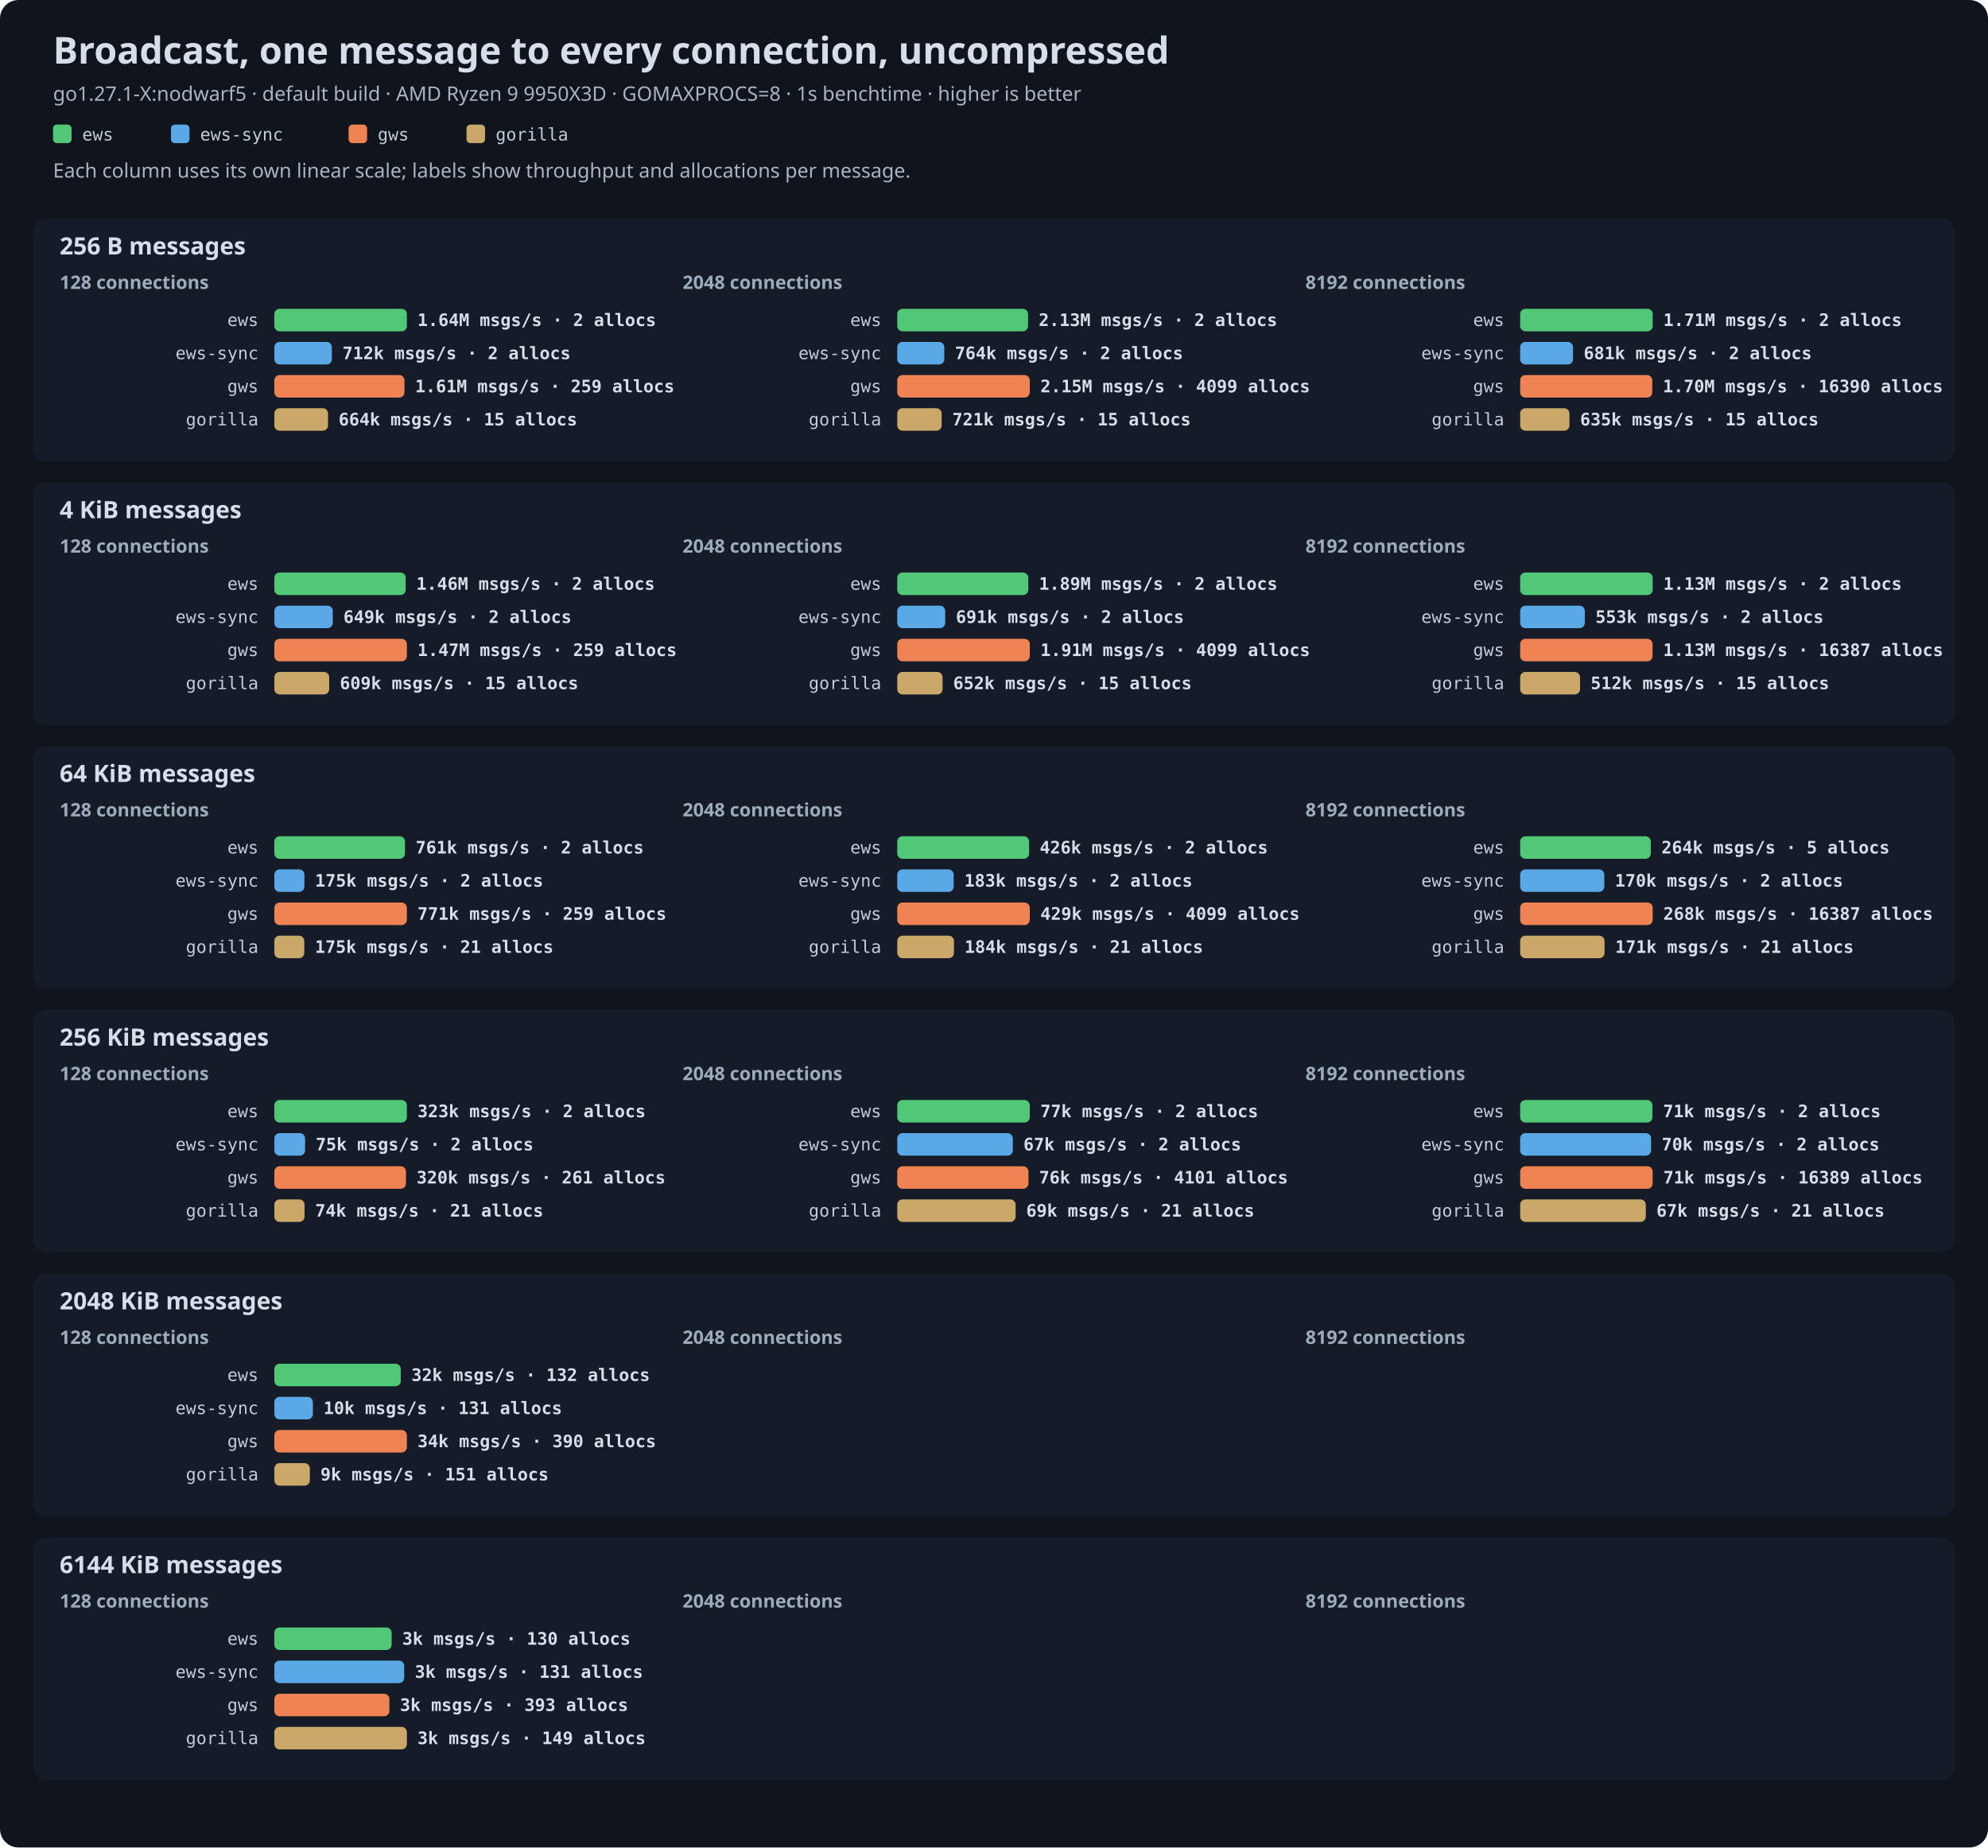
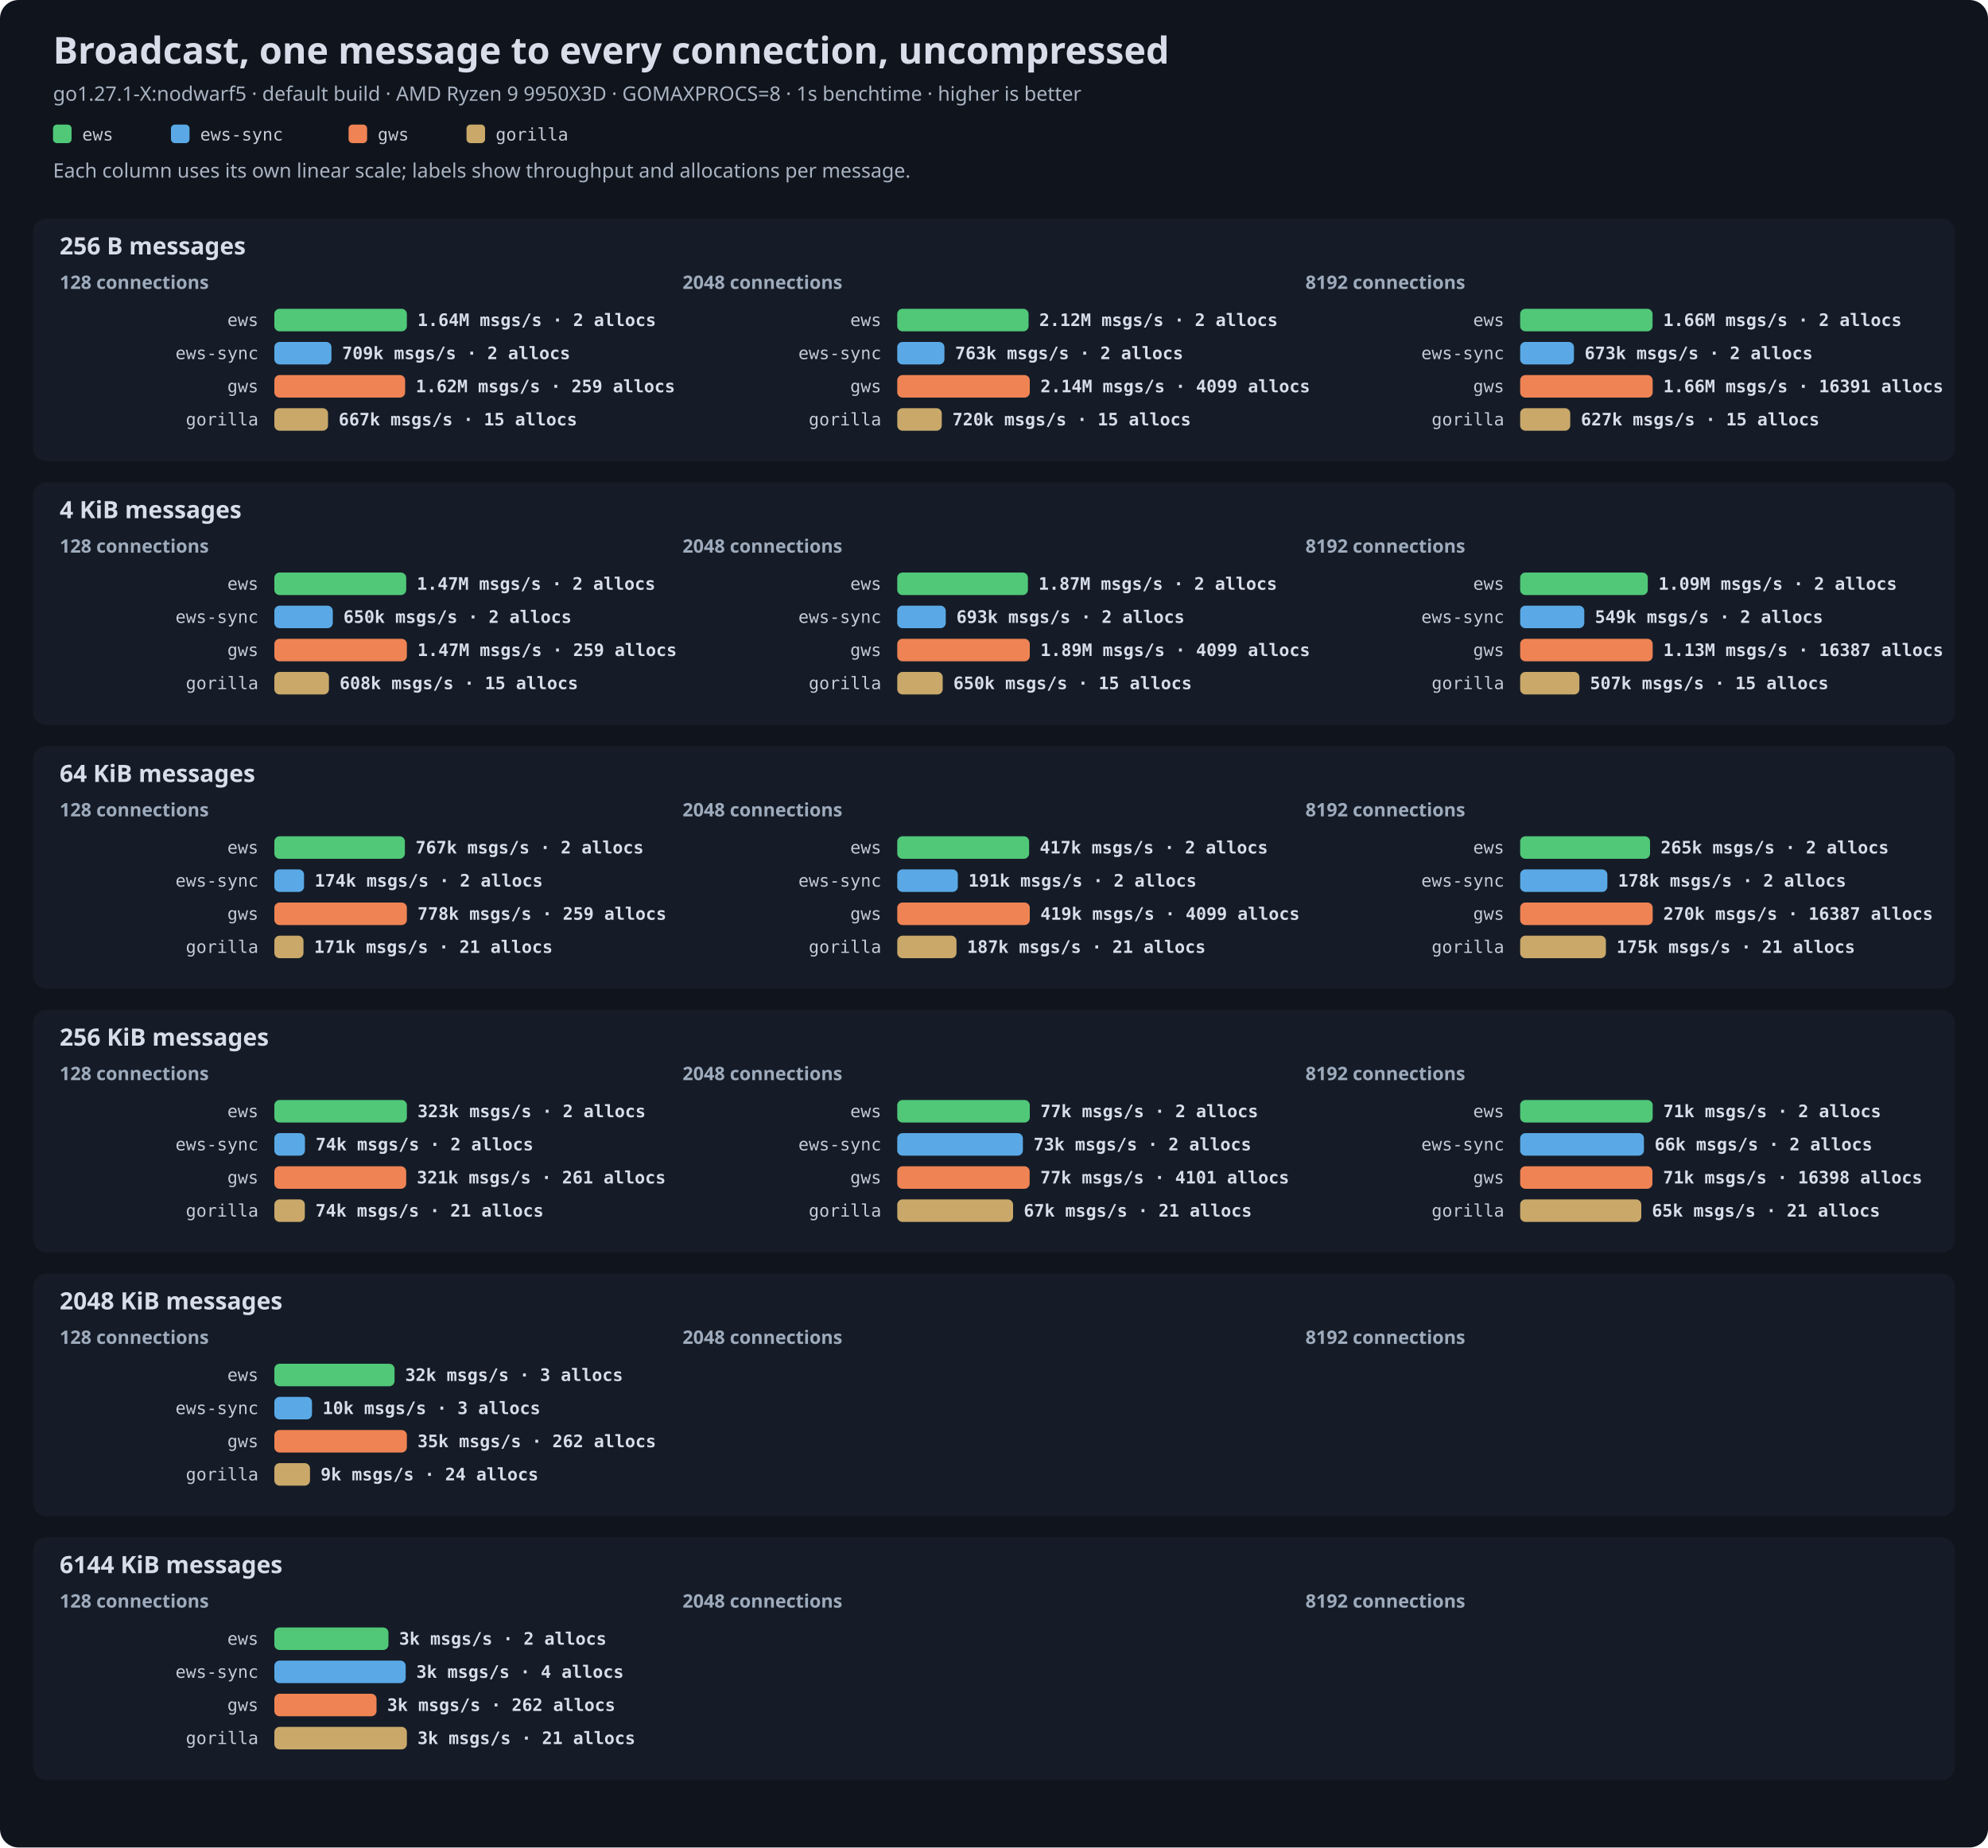
<svg xmlns="http://www.w3.org/2000/svg" width="1500" height="1394" viewBox="0 0 1500 1394" role="img" aria-labelledby="title desc">
  <style>text{font-family:ui-monospace,SFMono-Regular,Menlo,Consolas,monospace;fill:#d8dee9}.title{font-family:ui-sans-serif,system-ui,sans-serif;font-size:28px;font-weight:700}.subtitle{font-family:ui-sans-serif,system-ui,sans-serif;font-size:15px;fill:#aab4c3}.group{font-family:ui-sans-serif,system-ui,sans-serif;font-size:18px;font-weight:650}.contract{font-family:ui-sans-serif,system-ui,sans-serif;font-size:14px;font-weight:650;fill:#9eabbc}.series{font-size:13px;fill:#c4ccd8}.value{font-size:13px;font-weight:650}.panel{fill:#151c27}</style>
  <rect width="1500" height="1394" rx="14" fill="#10151d" />
  <text class="title" x="40" y="48">Broadcast, one message to every connection, uncompressed</text>
  <text class="subtitle" x="40" y="76">go1.27.1-X:nodwarf5 · default build · AMD Ryzen 9 9950X3D · GOMAXPROCS=8 · 1s benchtime · higher is better</text>
  <rect x="40" y="94" width="14" height="14" rx="3" fill="#50c878" />
  <text class="series" x="62" y="106">ews</text>
  <rect x="129" y="94" width="14" height="14" rx="3" fill="#5aa9e6" />
  <text class="series" x="151" y="106">ews-sync</text>
  <rect x="263" y="94" width="14" height="14" rx="3" fill="#ef8354" />
  <text class="series" x="285" y="106">gws</text>
  <rect x="352" y="94" width="14" height="14" rx="3" fill="#c9a86a" />
  <text class="series" x="374" y="106">gorilla</text>
  <text class="subtitle" x="40" y="134">Each column uses its own linear scale; labels show throughput and allocations per message.</text>
  <g transform="translate(0,165)">
    <rect class="panel" x="25" y="0" width="1450" height="183" rx="10" />
    <text class="group" x="45" y="27">256 B messages</text>
    <text class="contract" x="45" y="53">128 connections</text>
    <text class="series" x="195" y="81" text-anchor="end">ews</text>
    <rect x="207" y="68" width="100.0" height="17" rx="4" fill="#50c878" />
    <text class="value" x="315.0" y="81">1.64M msgs/s · 2 allocs</text>
    <text class="series" x="195" y="106" text-anchor="end">ews-sync</text>
-     <rect x="207" y="93" width="43.4" height="17" rx="4" fill="#5aa9e6" />
-     <text class="value" x="258.4" y="106">712k msgs/s · 2 allocs</text>
-     <text class="series" x="195" y="131" text-anchor="end">gws</text>
-     <rect x="207" y="118" width="98.2" height="17" rx="4" fill="#ef8354" />
-     <text class="value" x="313.2" y="131">1.61M msgs/s · 259 allocs</text>
+     <rect x="207" y="93" width="43.1" height="17" rx="4" fill="#5aa9e6" />
+     <text class="value" x="258.1" y="106">709k msgs/s · 2 allocs</text>
+     <text class="series" x="195" y="131" text-anchor="end">gws</text>
+     <rect x="207" y="118" width="98.7" height="17" rx="4" fill="#ef8354" />
+     <text class="value" x="313.7" y="131">1.62M msgs/s · 259 allocs</text>
    <text class="series" x="195" y="156" text-anchor="end">gorilla</text>
    <rect x="207" y="143" width="40.5" height="17" rx="4" fill="#c9a86a" />
-     <text class="value" x="255.5" y="156">664k msgs/s · 15 allocs</text>
-     <text class="contract" x="515" y="53">2048 connections</text>
-     <text class="series" x="665" y="81" text-anchor="end">ews</text>
-     <rect x="677" y="68" width="98.7" height="17" rx="4" fill="#50c878" />
-     <text class="value" x="783.7" y="81">2.13M msgs/s · 2 allocs</text>
-     <text class="series" x="665" y="106" text-anchor="end">ews-sync</text>
-     <rect x="677" y="93" width="35.5" height="17" rx="4" fill="#5aa9e6" />
-     <text class="value" x="720.5" y="106">764k msgs/s · 2 allocs</text>
+     <text class="value" x="255.5" y="156">667k msgs/s · 15 allocs</text>
+     <text class="contract" x="515" y="53">2048 connections</text>
+     <text class="series" x="665" y="81" text-anchor="end">ews</text>
+     <rect x="677" y="68" width="99.1" height="17" rx="4" fill="#50c878" />
+     <text class="value" x="784.1" y="81">2.12M msgs/s · 2 allocs</text>
+     <text class="series" x="665" y="106" text-anchor="end">ews-sync</text>
+     <rect x="677" y="93" width="35.6" height="17" rx="4" fill="#5aa9e6" />
+     <text class="value" x="720.6" y="106">763k msgs/s · 2 allocs</text>
    <text class="series" x="665" y="131" text-anchor="end">gws</text>
    <rect x="677" y="118" width="100.0" height="17" rx="4" fill="#ef8354" />
-     <text class="value" x="785.0" y="131">2.15M msgs/s · 4099 allocs</text>
-     <text class="series" x="665" y="156" text-anchor="end">gorilla</text>
-     <rect x="677" y="143" width="33.5" height="17" rx="4" fill="#c9a86a" />
-     <text class="value" x="718.5" y="156">721k msgs/s · 15 allocs</text>
-     <text class="contract" x="985" y="53">8192 connections</text>
-     <text class="series" x="1135" y="81" text-anchor="end">ews</text>
-     <rect x="1147" y="68" width="100.0" height="17" rx="4" fill="#50c878" />
-     <text class="value" x="1255.0" y="81">1.71M msgs/s · 2 allocs</text>
-     <text class="series" x="1135" y="106" text-anchor="end">ews-sync</text>
-     <rect x="1147" y="93" width="39.9" height="17" rx="4" fill="#5aa9e6" />
-     <text class="value" x="1194.9" y="106">681k msgs/s · 2 allocs</text>
-     <text class="series" x="1135" y="131" text-anchor="end">gws</text>
-     <rect x="1147" y="118" width="99.7" height="17" rx="4" fill="#ef8354" />
-     <text class="value" x="1254.7" y="131">1.70M msgs/s · 16390 allocs</text>
-     <text class="series" x="1135" y="156" text-anchor="end">gorilla</text>
-     <rect x="1147" y="143" width="37.2" height="17" rx="4" fill="#c9a86a" />
-     <text class="value" x="1192.2" y="156">635k msgs/s · 15 allocs</text>
+     <text class="value" x="785.0" y="131">2.14M msgs/s · 4099 allocs</text>
+     <text class="series" x="665" y="156" text-anchor="end">gorilla</text>
+     <rect x="677" y="143" width="33.6" height="17" rx="4" fill="#c9a86a" />
+     <text class="value" x="718.6" y="156">720k msgs/s · 15 allocs</text>
+     <text class="contract" x="985" y="53">8192 connections</text>
+     <text class="series" x="1135" y="81" text-anchor="end">ews</text>
+     <rect x="1147" y="68" width="99.9" height="17" rx="4" fill="#50c878" />
+     <text class="value" x="1254.9" y="81">1.66M msgs/s · 2 allocs</text>
+     <text class="series" x="1135" y="106" text-anchor="end">ews-sync</text>
+     <rect x="1147" y="93" width="40.6" height="17" rx="4" fill="#5aa9e6" />
+     <text class="value" x="1195.6" y="106">673k msgs/s · 2 allocs</text>
+     <text class="series" x="1135" y="131" text-anchor="end">gws</text>
+     <rect x="1147" y="118" width="100.0" height="17" rx="4" fill="#ef8354" />
+     <text class="value" x="1255.0" y="131">1.66M msgs/s · 16391 allocs</text>
+     <text class="series" x="1135" y="156" text-anchor="end">gorilla</text>
+     <rect x="1147" y="143" width="37.8" height="17" rx="4" fill="#c9a86a" />
+     <text class="value" x="1192.8" y="156">627k msgs/s · 15 allocs</text>
  </g>
  <g transform="translate(0,364)">
    <rect class="panel" x="25" y="0" width="1450" height="183" rx="10" />
    <text class="group" x="45" y="27">4 KiB messages</text>
    <text class="contract" x="45" y="53">128 connections</text>
    <text class="series" x="195" y="81" text-anchor="end">ews</text>
-     <rect x="207" y="68" width="99.1" height="17" rx="4" fill="#50c878" />
-     <text class="value" x="314.1" y="81">1.46M msgs/s · 2 allocs</text>
+     <rect x="207" y="68" width="99.5" height="17" rx="4" fill="#50c878" />
+     <text class="value" x="314.5" y="81">1.47M msgs/s · 2 allocs</text>
    <text class="series" x="195" y="106" text-anchor="end">ews-sync</text>
    <rect x="207" y="93" width="44.1" height="17" rx="4" fill="#5aa9e6" />
-     <text class="value" x="259.1" y="106">649k msgs/s · 2 allocs</text>
+     <text class="value" x="259.1" y="106">650k msgs/s · 2 allocs</text>
    <text class="series" x="195" y="131" text-anchor="end">gws</text>
    <rect x="207" y="118" width="100.0" height="17" rx="4" fill="#ef8354" />
    <text class="value" x="315.0" y="131">1.47M msgs/s · 259 allocs</text>
    <text class="series" x="195" y="156" text-anchor="end">gorilla</text>
-     <rect x="207" y="143" width="41.4" height="17" rx="4" fill="#c9a86a" />
-     <text class="value" x="256.4" y="156">609k msgs/s · 15 allocs</text>
-     <text class="contract" x="515" y="53">2048 connections</text>
-     <text class="series" x="665" y="81" text-anchor="end">ews</text>
-     <rect x="677" y="68" width="98.9" height="17" rx="4" fill="#50c878" />
-     <text class="value" x="783.9" y="81">1.89M msgs/s · 2 allocs</text>
-     <text class="series" x="665" y="106" text-anchor="end">ews-sync</text>
-     <rect x="677" y="93" width="36.2" height="17" rx="4" fill="#5aa9e6" />
-     <text class="value" x="721.2" y="106">691k msgs/s · 2 allocs</text>
+     <rect x="207" y="143" width="41.2" height="17" rx="4" fill="#c9a86a" />
+     <text class="value" x="256.2" y="156">608k msgs/s · 15 allocs</text>
+     <text class="contract" x="515" y="53">2048 connections</text>
+     <text class="series" x="665" y="81" text-anchor="end">ews</text>
+     <rect x="677" y="68" width="98.6" height="17" rx="4" fill="#50c878" />
+     <text class="value" x="783.6" y="81">1.87M msgs/s · 2 allocs</text>
+     <text class="series" x="665" y="106" text-anchor="end">ews-sync</text>
+     <rect x="677" y="93" width="36.6" height="17" rx="4" fill="#5aa9e6" />
+     <text class="value" x="721.6" y="106">693k msgs/s · 2 allocs</text>
    <text class="series" x="665" y="131" text-anchor="end">gws</text>
    <rect x="677" y="118" width="100.0" height="17" rx="4" fill="#ef8354" />
-     <text class="value" x="785.0" y="131">1.91M msgs/s · 4099 allocs</text>
-     <text class="series" x="665" y="156" text-anchor="end">gorilla</text>
-     <rect x="677" y="143" width="34.2" height="17" rx="4" fill="#c9a86a" />
-     <text class="value" x="719.2" y="156">652k msgs/s · 15 allocs</text>
-     <text class="contract" x="985" y="53">8192 connections</text>
-     <text class="series" x="1135" y="81" text-anchor="end">ews</text>
-     <rect x="1147" y="68" width="100.0" height="17" rx="4" fill="#50c878" />
-     <text class="value" x="1255.0" y="81">1.13M msgs/s · 2 allocs</text>
-     <text class="series" x="1135" y="106" text-anchor="end">ews-sync</text>
-     <rect x="1147" y="93" width="48.8" height="17" rx="4" fill="#5aa9e6" />
-     <text class="value" x="1203.8" y="106">553k msgs/s · 2 allocs</text>
-     <text class="series" x="1135" y="131" text-anchor="end">gws</text>
-     <rect x="1147" y="118" width="99.9" height="17" rx="4" fill="#ef8354" />
-     <text class="value" x="1254.9" y="131">1.13M msgs/s · 16387 allocs</text>
-     <text class="series" x="1135" y="156" text-anchor="end">gorilla</text>
-     <rect x="1147" y="143" width="45.2" height="17" rx="4" fill="#c9a86a" />
-     <text class="value" x="1200.2" y="156">512k msgs/s · 15 allocs</text>
+     <text class="value" x="785.0" y="131">1.89M msgs/s · 4099 allocs</text>
+     <text class="series" x="665" y="156" text-anchor="end">gorilla</text>
+     <rect x="677" y="143" width="34.3" height="17" rx="4" fill="#c9a86a" />
+     <text class="value" x="719.3" y="156">650k msgs/s · 15 allocs</text>
+     <text class="contract" x="985" y="53">8192 connections</text>
+     <text class="series" x="1135" y="81" text-anchor="end">ews</text>
+     <rect x="1147" y="68" width="96.3" height="17" rx="4" fill="#50c878" />
+     <text class="value" x="1251.3" y="81">1.09M msgs/s · 2 allocs</text>
+     <text class="series" x="1135" y="106" text-anchor="end">ews-sync</text>
+     <rect x="1147" y="93" width="48.4" height="17" rx="4" fill="#5aa9e6" />
+     <text class="value" x="1203.4" y="106">549k msgs/s · 2 allocs</text>
+     <text class="series" x="1135" y="131" text-anchor="end">gws</text>
+     <rect x="1147" y="118" width="100.0" height="17" rx="4" fill="#ef8354" />
+     <text class="value" x="1255.0" y="131">1.13M msgs/s · 16387 allocs</text>
+     <text class="series" x="1135" y="156" text-anchor="end">gorilla</text>
+     <rect x="1147" y="143" width="44.7" height="17" rx="4" fill="#c9a86a" />
+     <text class="value" x="1199.7" y="156">507k msgs/s · 15 allocs</text>
  </g>
  <g transform="translate(0,563)">
    <rect class="panel" x="25" y="0" width="1450" height="183" rx="10" />
    <text class="group" x="45" y="27">64 KiB messages</text>
    <text class="contract" x="45" y="53">128 connections</text>
    <text class="series" x="195" y="81" text-anchor="end">ews</text>
-     <rect x="207" y="68" width="98.6" height="17" rx="4" fill="#50c878" />
-     <text class="value" x="313.6" y="81">761k msgs/s · 2 allocs</text>
-     <text class="series" x="195" y="106" text-anchor="end">ews-sync</text>
-     <rect x="207" y="93" width="22.7" height="17" rx="4" fill="#5aa9e6" />
-     <text class="value" x="237.7" y="106">175k msgs/s · 2 allocs</text>
+     <rect x="207" y="68" width="98.5" height="17" rx="4" fill="#50c878" />
+     <text class="value" x="313.5" y="81">767k msgs/s · 2 allocs</text>
+     <text class="series" x="195" y="106" text-anchor="end">ews-sync</text>
+     <rect x="207" y="93" width="22.4" height="17" rx="4" fill="#5aa9e6" />
+     <text class="value" x="237.4" y="106">174k msgs/s · 2 allocs</text>
    <text class="series" x="195" y="131" text-anchor="end">gws</text>
    <rect x="207" y="118" width="100.0" height="17" rx="4" fill="#ef8354" />
-     <text class="value" x="315.0" y="131">771k msgs/s · 259 allocs</text>
-     <text class="series" x="195" y="156" text-anchor="end">gorilla</text>
-     <rect x="207" y="143" width="22.6" height="17" rx="4" fill="#c9a86a" />
-     <text class="value" x="237.6" y="156">175k msgs/s · 21 allocs</text>
+     <text class="value" x="315.0" y="131">778k msgs/s · 259 allocs</text>
+     <text class="series" x="195" y="156" text-anchor="end">gorilla</text>
+     <rect x="207" y="143" width="22.0" height="17" rx="4" fill="#c9a86a" />
+     <text class="value" x="237.0" y="156">171k msgs/s · 21 allocs</text>
    <text class="contract" x="515" y="53">2048 connections</text>
    <text class="series" x="665" y="81" text-anchor="end">ews</text>
    <rect x="677" y="68" width="99.5" height="17" rx="4" fill="#50c878" />
-     <text class="value" x="784.5" y="81">426k msgs/s · 2 allocs</text>
-     <text class="series" x="665" y="106" text-anchor="end">ews-sync</text>
-     <rect x="677" y="93" width="42.6" height="17" rx="4" fill="#5aa9e6" />
-     <text class="value" x="727.6" y="106">183k msgs/s · 2 allocs</text>
+     <text class="value" x="784.5" y="81">417k msgs/s · 2 allocs</text>
+     <text class="series" x="665" y="106" text-anchor="end">ews-sync</text>
+     <rect x="677" y="93" width="45.7" height="17" rx="4" fill="#5aa9e6" />
+     <text class="value" x="730.7" y="106">191k msgs/s · 2 allocs</text>
    <text class="series" x="665" y="131" text-anchor="end">gws</text>
    <rect x="677" y="118" width="100.0" height="17" rx="4" fill="#ef8354" />
-     <text class="value" x="785.0" y="131">429k msgs/s · 4099 allocs</text>
-     <text class="series" x="665" y="156" text-anchor="end">gorilla</text>
-     <rect x="677" y="143" width="42.8" height="17" rx="4" fill="#c9a86a" />
-     <text class="value" x="727.8" y="156">184k msgs/s · 21 allocs</text>
-     <text class="contract" x="985" y="53">8192 connections</text>
-     <text class="series" x="1135" y="81" text-anchor="end">ews</text>
-     <rect x="1147" y="68" width="98.6" height="17" rx="4" fill="#50c878" />
-     <text class="value" x="1253.6" y="81">264k msgs/s · 5 allocs</text>
-     <text class="series" x="1135" y="106" text-anchor="end">ews-sync</text>
-     <rect x="1147" y="93" width="63.5" height="17" rx="4" fill="#5aa9e6" />
-     <text class="value" x="1218.5" y="106">170k msgs/s · 2 allocs</text>
+     <text class="value" x="785.0" y="131">419k msgs/s · 4099 allocs</text>
+     <text class="series" x="665" y="156" text-anchor="end">gorilla</text>
+     <rect x="677" y="143" width="44.7" height="17" rx="4" fill="#c9a86a" />
+     <text class="value" x="729.7" y="156">187k msgs/s · 21 allocs</text>
+     <text class="contract" x="985" y="53">8192 connections</text>
+     <text class="series" x="1135" y="81" text-anchor="end">ews</text>
+     <rect x="1147" y="68" width="98.0" height="17" rx="4" fill="#50c878" />
+     <text class="value" x="1253.0" y="81">265k msgs/s · 2 allocs</text>
+     <text class="series" x="1135" y="106" text-anchor="end">ews-sync</text>
+     <rect x="1147" y="93" width="65.8" height="17" rx="4" fill="#5aa9e6" />
+     <text class="value" x="1220.8" y="106">178k msgs/s · 2 allocs</text>
    <text class="series" x="1135" y="131" text-anchor="end">gws</text>
    <rect x="1147" y="118" width="100.0" height="17" rx="4" fill="#ef8354" />
-     <text class="value" x="1255.0" y="131">268k msgs/s · 16387 allocs</text>
-     <text class="series" x="1135" y="156" text-anchor="end">gorilla</text>
-     <rect x="1147" y="143" width="63.7" height="17" rx="4" fill="#c9a86a" />
-     <text class="value" x="1218.7" y="156">171k msgs/s · 21 allocs</text>
+     <text class="value" x="1255.0" y="131">270k msgs/s · 16387 allocs</text>
+     <text class="series" x="1135" y="156" text-anchor="end">gorilla</text>
+     <rect x="1147" y="143" width="64.7" height="17" rx="4" fill="#c9a86a" />
+     <text class="value" x="1219.7" y="156">175k msgs/s · 21 allocs</text>
  </g>
  <g transform="translate(0,762)">
    <rect class="panel" x="25" y="0" width="1450" height="183" rx="10" />
    <text class="group" x="45" y="27">256 KiB messages</text>
    <text class="contract" x="45" y="53">128 connections</text>
    <text class="series" x="195" y="81" text-anchor="end">ews</text>
    <rect x="207" y="68" width="100.0" height="17" rx="4" fill="#50c878" />
    <text class="value" x="315.0" y="81">323k msgs/s · 2 allocs</text>
    <text class="series" x="195" y="106" text-anchor="end">ews-sync</text>
-     <rect x="207" y="93" width="23.2" height="17" rx="4" fill="#5aa9e6" />
-     <text class="value" x="238.2" y="106">75k msgs/s · 2 allocs</text>
-     <text class="series" x="195" y="131" text-anchor="end">gws</text>
-     <rect x="207" y="118" width="99.3" height="17" rx="4" fill="#ef8354" />
-     <text class="value" x="314.3" y="131">320k msgs/s · 261 allocs</text>
-     <text class="series" x="195" y="156" text-anchor="end">gorilla</text>
-     <rect x="207" y="143" width="22.8" height="17" rx="4" fill="#c9a86a" />
-     <text class="value" x="237.8" y="156">74k msgs/s · 21 allocs</text>
+     <rect x="207" y="93" width="23.1" height="17" rx="4" fill="#5aa9e6" />
+     <text class="value" x="238.1" y="106">74k msgs/s · 2 allocs</text>
+     <text class="series" x="195" y="131" text-anchor="end">gws</text>
+     <rect x="207" y="118" width="99.5" height="17" rx="4" fill="#ef8354" />
+     <text class="value" x="314.5" y="131">321k msgs/s · 261 allocs</text>
+     <text class="series" x="195" y="156" text-anchor="end">gorilla</text>
+     <rect x="207" y="143" width="23.0" height="17" rx="4" fill="#c9a86a" />
+     <text class="value" x="238.0" y="156">74k msgs/s · 21 allocs</text>
    <text class="contract" x="515" y="53">2048 connections</text>
    <text class="series" x="665" y="81" text-anchor="end">ews</text>
    <rect x="677" y="68" width="100.0" height="17" rx="4" fill="#50c878" />
    <text class="value" x="785.0" y="81">77k msgs/s · 2 allocs</text>
    <text class="series" x="665" y="106" text-anchor="end">ews-sync</text>
-     <rect x="677" y="93" width="87.2" height="17" rx="4" fill="#5aa9e6" />
-     <text class="value" x="772.2" y="106">67k msgs/s · 2 allocs</text>
-     <text class="series" x="665" y="131" text-anchor="end">gws</text>
-     <rect x="677" y="118" width="99.0" height="17" rx="4" fill="#ef8354" />
-     <text class="value" x="784.0" y="131">76k msgs/s · 4101 allocs</text>
-     <text class="series" x="665" y="156" text-anchor="end">gorilla</text>
-     <rect x="677" y="143" width="89.3" height="17" rx="4" fill="#c9a86a" />
-     <text class="value" x="774.3" y="156">69k msgs/s · 21 allocs</text>
-     <text class="contract" x="985" y="53">8192 connections</text>
-     <text class="series" x="1135" y="81" text-anchor="end">ews</text>
-     <rect x="1147" y="68" width="99.8" height="17" rx="4" fill="#50c878" />
-     <text class="value" x="1254.8" y="81">71k msgs/s · 2 allocs</text>
-     <text class="series" x="1135" y="106" text-anchor="end">ews-sync</text>
-     <rect x="1147" y="93" width="98.8" height="17" rx="4" fill="#5aa9e6" />
-     <text class="value" x="1253.8" y="106">70k msgs/s · 2 allocs</text>
-     <text class="series" x="1135" y="131" text-anchor="end">gws</text>
-     <rect x="1147" y="118" width="100.0" height="17" rx="4" fill="#ef8354" />
-     <text class="value" x="1255.0" y="131">71k msgs/s · 16389 allocs</text>
-     <text class="series" x="1135" y="156" text-anchor="end">gorilla</text>
-     <rect x="1147" y="143" width="94.8" height="17" rx="4" fill="#c9a86a" />
-     <text class="value" x="1249.8" y="156">67k msgs/s · 21 allocs</text>
+     <rect x="677" y="93" width="94.8" height="17" rx="4" fill="#5aa9e6" />
+     <text class="value" x="779.8" y="106">73k msgs/s · 2 allocs</text>
+     <text class="series" x="665" y="131" text-anchor="end">gws</text>
+     <rect x="677" y="118" width="99.9" height="17" rx="4" fill="#ef8354" />
+     <text class="value" x="784.9" y="131">77k msgs/s · 4101 allocs</text>
+     <text class="series" x="665" y="156" text-anchor="end">gorilla</text>
+     <rect x="677" y="143" width="87.4" height="17" rx="4" fill="#c9a86a" />
+     <text class="value" x="772.4" y="156">67k msgs/s · 21 allocs</text>
+     <text class="contract" x="985" y="53">8192 connections</text>
+     <text class="series" x="1135" y="81" text-anchor="end">ews</text>
+     <rect x="1147" y="68" width="100.0" height="17" rx="4" fill="#50c878" />
+     <text class="value" x="1255.0" y="81">71k msgs/s · 2 allocs</text>
+     <text class="series" x="1135" y="106" text-anchor="end">ews-sync</text>
+     <rect x="1147" y="93" width="93.4" height="17" rx="4" fill="#5aa9e6" />
+     <text class="value" x="1248.4" y="106">66k msgs/s · 2 allocs</text>
+     <text class="series" x="1135" y="131" text-anchor="end">gws</text>
+     <rect x="1147" y="118" width="99.8" height="17" rx="4" fill="#ef8354" />
+     <text class="value" x="1254.8" y="131">71k msgs/s · 16398 allocs</text>
+     <text class="series" x="1135" y="156" text-anchor="end">gorilla</text>
+     <rect x="1147" y="143" width="91.4" height="17" rx="4" fill="#c9a86a" />
+     <text class="value" x="1246.4" y="156">65k msgs/s · 21 allocs</text>
  </g>
  <g transform="translate(0,961)">
    <rect class="panel" x="25" y="0" width="1450" height="183" rx="10" />
    <text class="group" x="45" y="27">2048 KiB messages</text>
    <text class="contract" x="45" y="53">128 connections</text>
    <text class="series" x="195" y="81" text-anchor="end">ews</text>
-     <rect x="207" y="68" width="95.4" height="17" rx="4" fill="#50c878" />
-     <text class="value" x="310.4" y="81">32k msgs/s · 132 allocs</text>
-     <text class="series" x="195" y="106" text-anchor="end">ews-sync</text>
-     <rect x="207" y="93" width="29.1" height="17" rx="4" fill="#5aa9e6" />
-     <text class="value" x="244.1" y="106">10k msgs/s · 131 allocs</text>
+     <rect x="207" y="68" width="90.7" height="17" rx="4" fill="#50c878" />
+     <text class="value" x="305.7" y="81">32k msgs/s · 3 allocs</text>
+     <text class="series" x="195" y="106" text-anchor="end">ews-sync</text>
+     <rect x="207" y="93" width="28.4" height="17" rx="4" fill="#5aa9e6" />
+     <text class="value" x="243.4" y="106">10k msgs/s · 3 allocs</text>
    <text class="series" x="195" y="131" text-anchor="end">gws</text>
    <rect x="207" y="118" width="100.0" height="17" rx="4" fill="#ef8354" />
-     <text class="value" x="315.0" y="131">34k msgs/s · 390 allocs</text>
-     <text class="series" x="195" y="156" text-anchor="end">gorilla</text>
-     <rect x="207" y="143" width="26.8" height="17" rx="4" fill="#c9a86a" />
-     <text class="value" x="241.8" y="156">9k msgs/s · 151 allocs</text>
+     <text class="value" x="315.0" y="131">35k msgs/s · 262 allocs</text>
+     <text class="series" x="195" y="156" text-anchor="end">gorilla</text>
+     <rect x="207" y="143" width="26.9" height="17" rx="4" fill="#c9a86a" />
+     <text class="value" x="241.9" y="156">9k msgs/s · 24 allocs</text>
    <text class="contract" x="515" y="53">2048 connections</text>
    <text class="contract" x="985" y="53">8192 connections</text>
  </g>
  <g transform="translate(0,1160)">
    <rect class="panel" x="25" y="0" width="1450" height="183" rx="10" />
    <text class="group" x="45" y="27">6144 KiB messages</text>
    <text class="contract" x="45" y="53">128 connections</text>
    <text class="series" x="195" y="81" text-anchor="end">ews</text>
-     <rect x="207" y="68" width="88.5" height="17" rx="4" fill="#50c878" />
-     <text class="value" x="303.5" y="81">3k msgs/s · 130 allocs</text>
-     <text class="series" x="195" y="106" text-anchor="end">ews-sync</text>
-     <rect x="207" y="93" width="98.0" height="17" rx="4" fill="#5aa9e6" />
-     <text class="value" x="313.0" y="106">3k msgs/s · 131 allocs</text>
-     <text class="series" x="195" y="131" text-anchor="end">gws</text>
-     <rect x="207" y="118" width="86.8" height="17" rx="4" fill="#ef8354" />
-     <text class="value" x="301.8" y="131">3k msgs/s · 393 allocs</text>
+     <rect x="207" y="68" width="86.1" height="17" rx="4" fill="#50c878" />
+     <text class="value" x="301.1" y="81">3k msgs/s · 2 allocs</text>
+     <text class="series" x="195" y="106" text-anchor="end">ews-sync</text>
+     <rect x="207" y="93" width="99.1" height="17" rx="4" fill="#5aa9e6" />
+     <text class="value" x="314.1" y="106">3k msgs/s · 4 allocs</text>
+     <text class="series" x="195" y="131" text-anchor="end">gws</text>
+     <rect x="207" y="118" width="77.1" height="17" rx="4" fill="#ef8354" />
+     <text class="value" x="292.1" y="131">3k msgs/s · 262 allocs</text>
    <text class="series" x="195" y="156" text-anchor="end">gorilla</text>
    <rect x="207" y="143" width="100.0" height="17" rx="4" fill="#c9a86a" />
-     <text class="value" x="315.0" y="156">3k msgs/s · 149 allocs</text>
+     <text class="value" x="315.0" y="156">3k msgs/s · 21 allocs</text>
    <text class="contract" x="515" y="53">2048 connections</text>
    <text class="contract" x="985" y="53">8192 connections</text>
  </g>
</svg>
